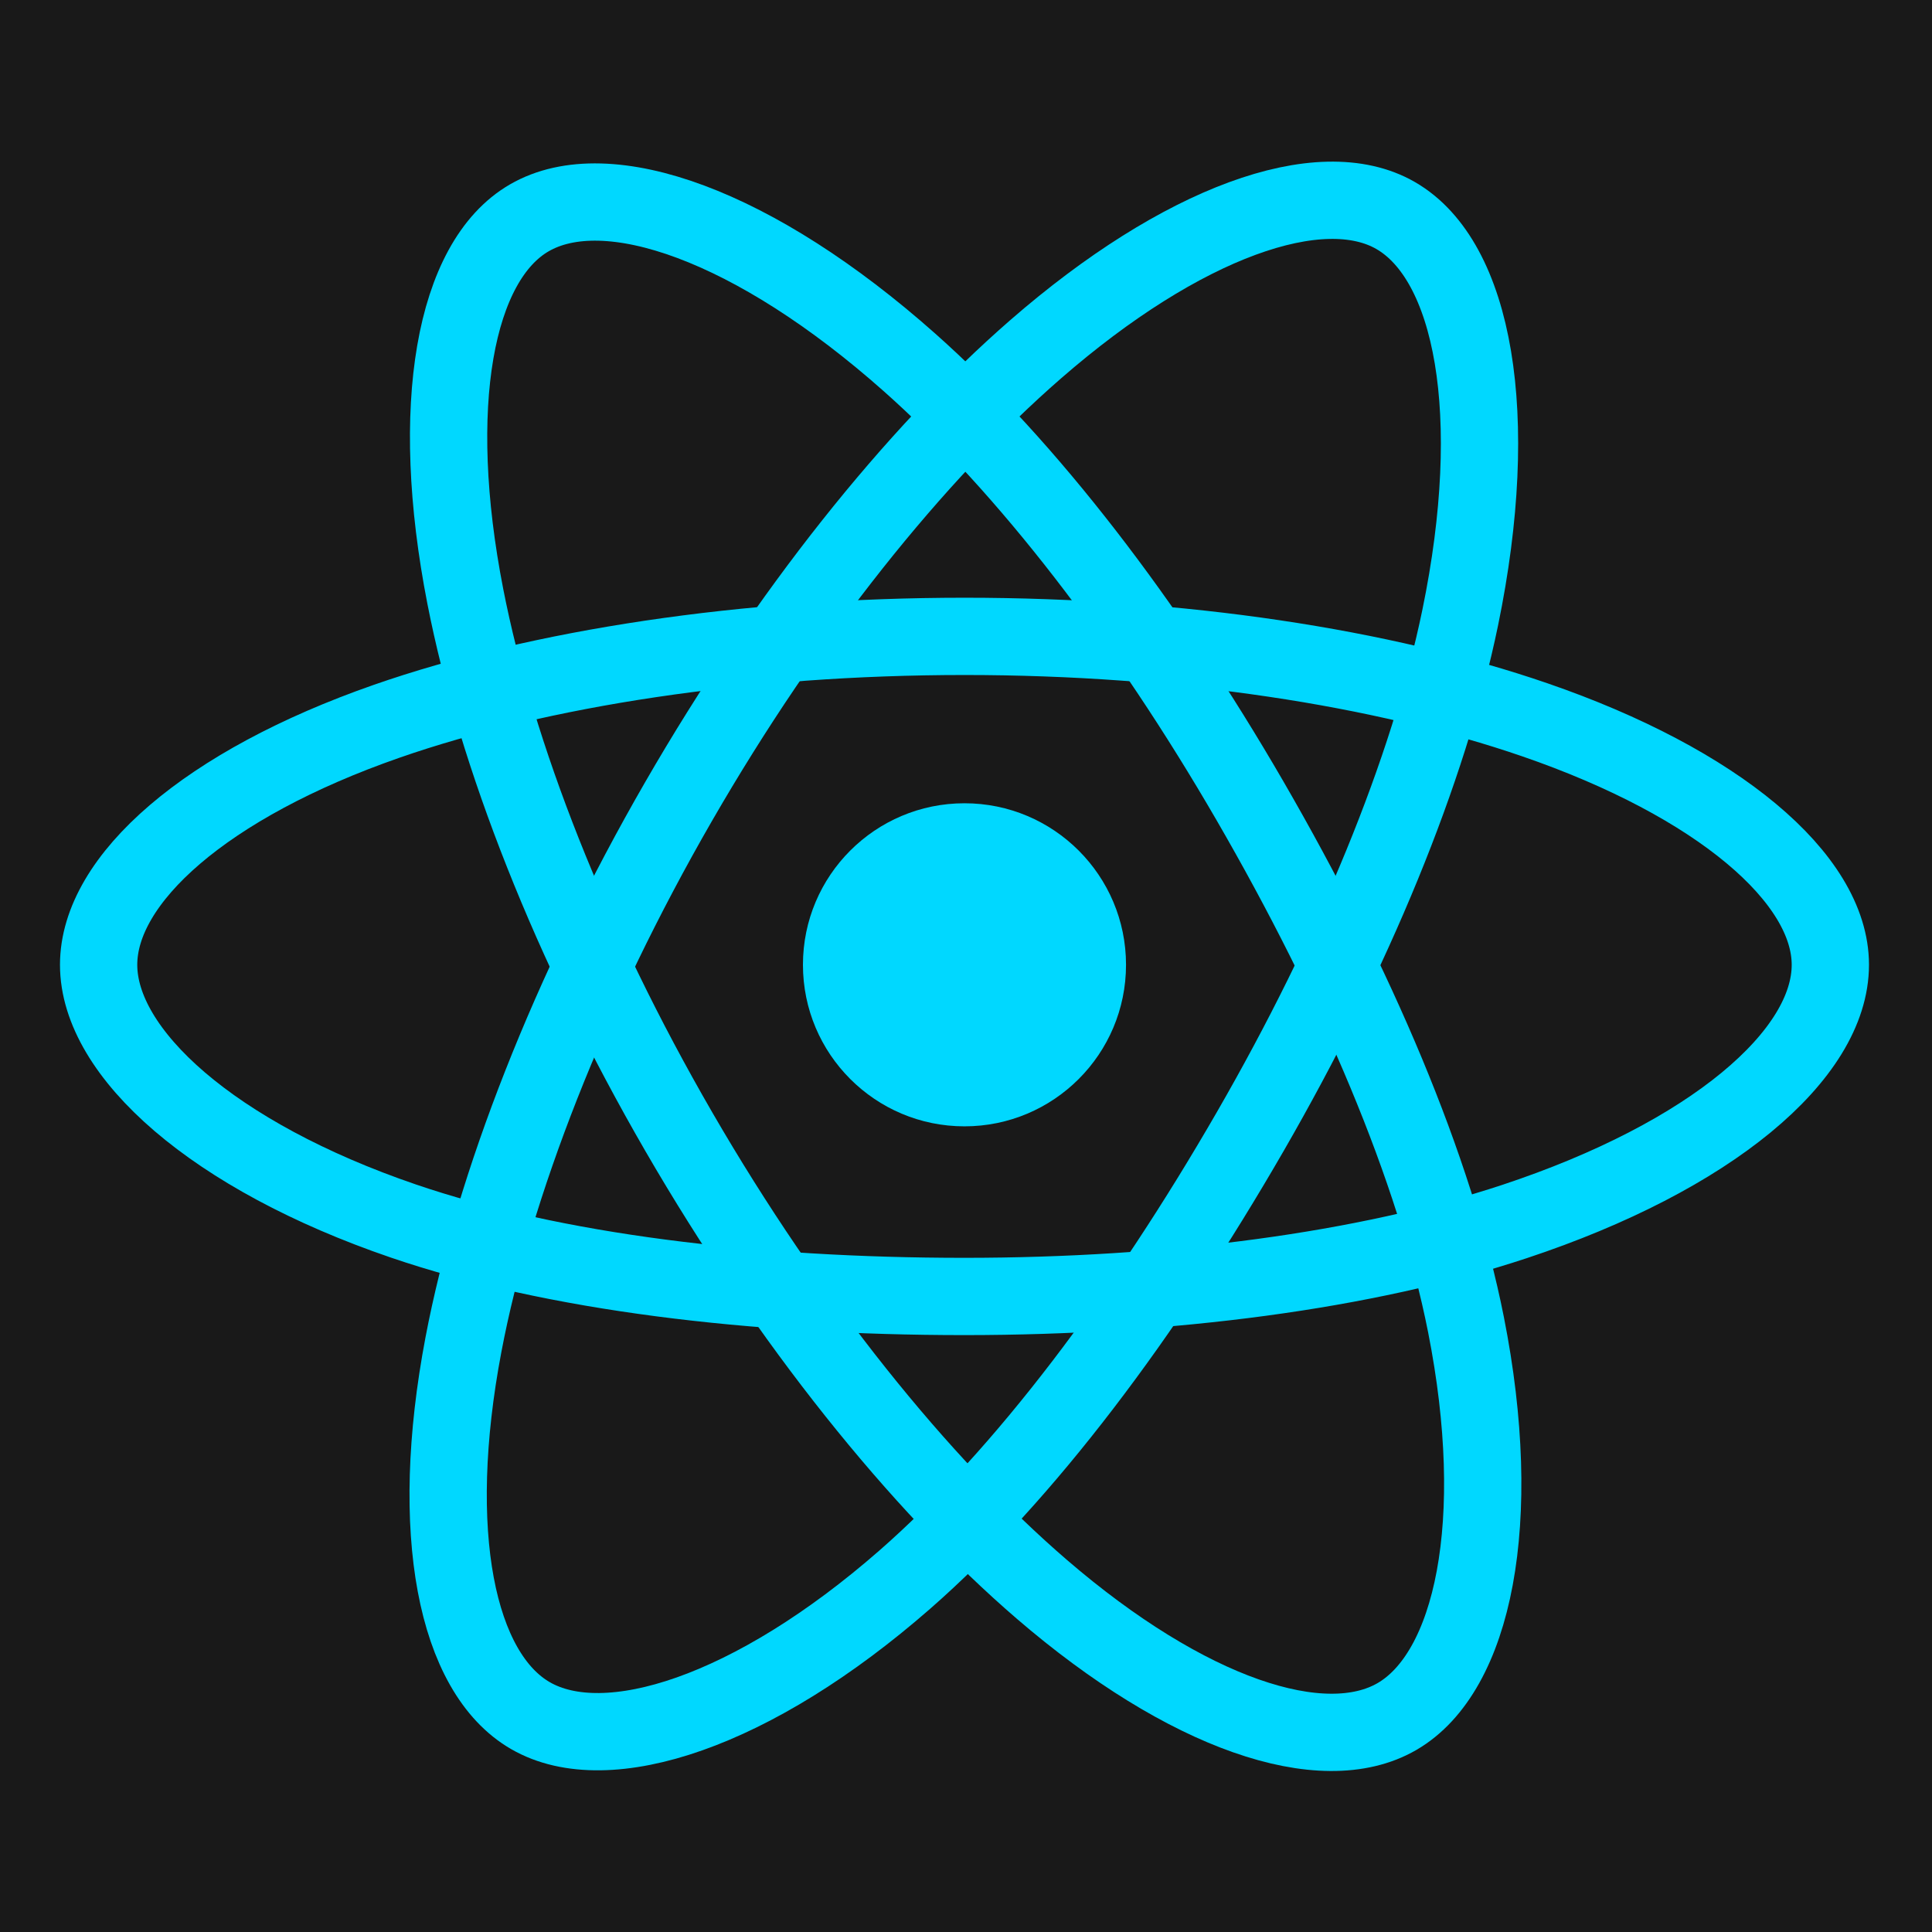
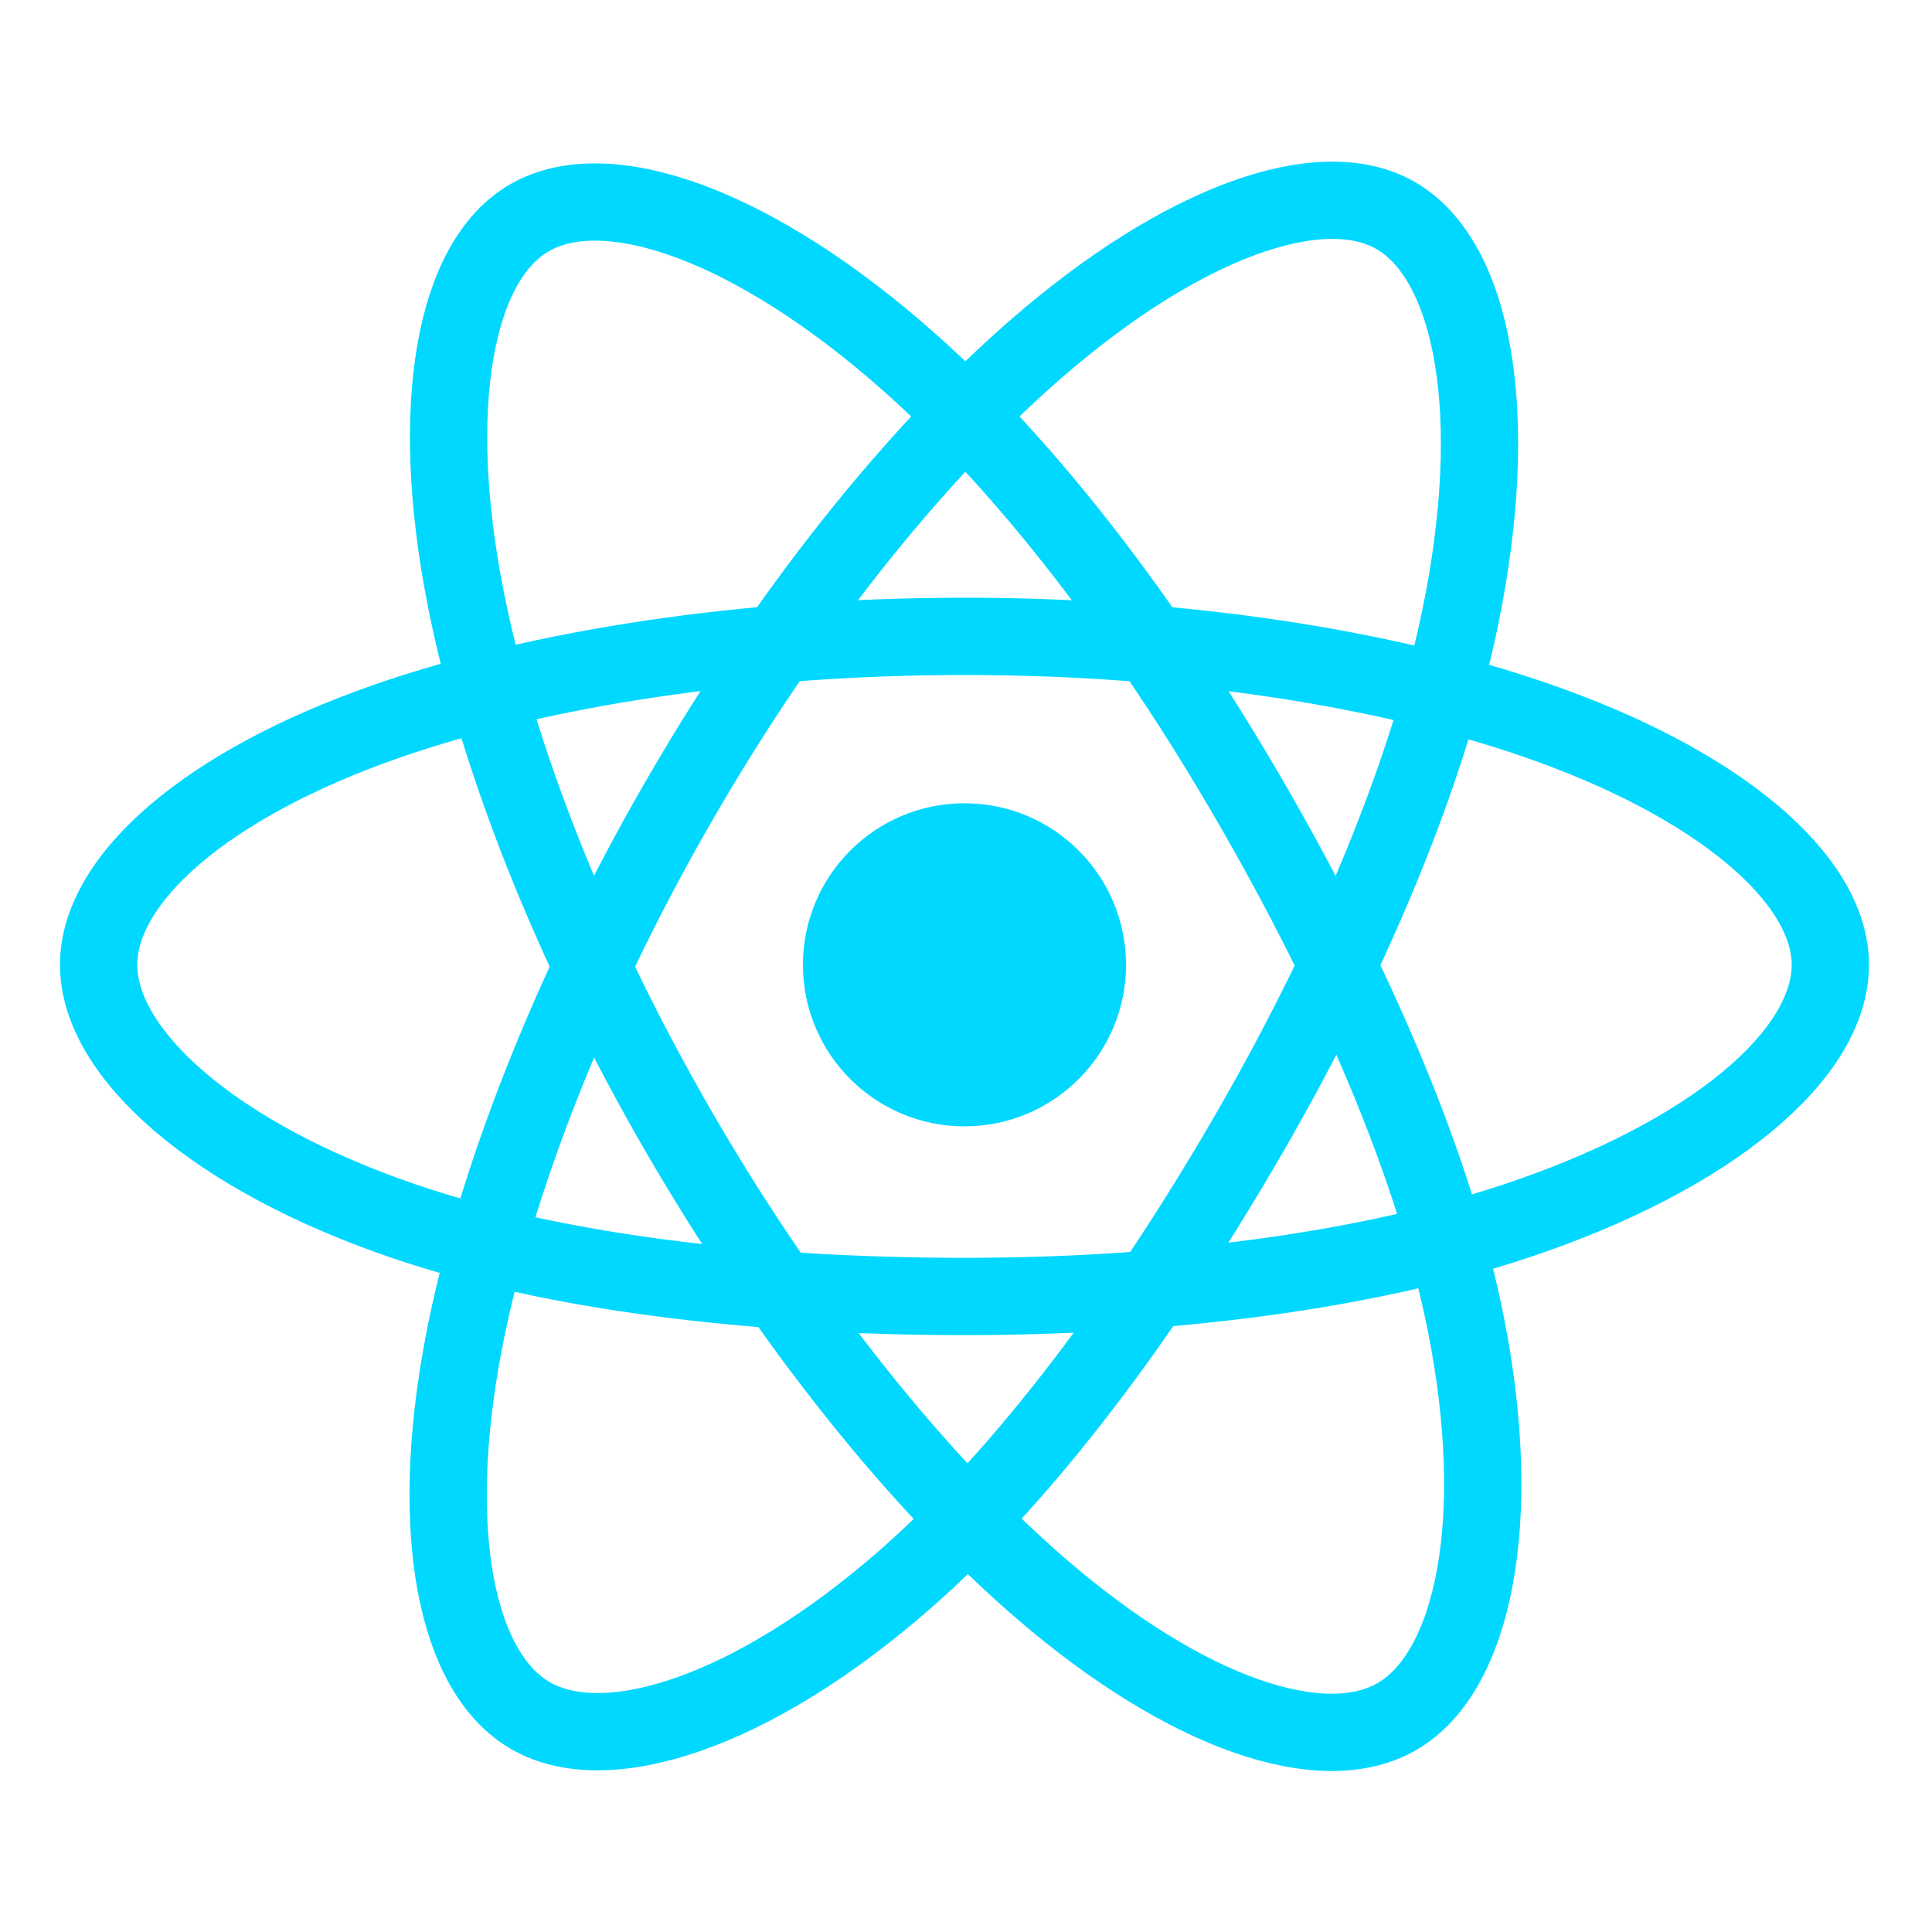
<svg xmlns="http://www.w3.org/2000/svg" version="1.1" id="Layer_2" x="0px" y="0px" width="600px" height="600px" viewBox="0 0 600 600" enable-background="new 0 0 600 600" xml:space="preserve">
-   <rect fill="#191919" width="600" height="600" />
+   <rect width="600" height="600" fill-opacity="0" />
  <circle fill="#00D8FF" cx="299.529" cy="299.628" r="50.167" />
  <path fill="none" stroke="#00D8FF" stroke-width="24" stroke-miterlimit="10" d="M299.529,197.628  c67.356,0,129.928,9.665,177.107,25.907c56.844,19.569,91.794,49.233,91.794,76.093c0,27.991-37.041,59.503-98.083,79.728  c-46.151,15.291-106.879,23.272-170.818,23.272c-65.554,0-127.63-7.492-174.29-23.441c-59.046-20.182-94.611-52.103-94.611-79.559  c0-26.642,33.37-56.076,89.415-75.616C167.398,207.503,231.515,197.628,299.529,197.628z" />
  <path fill="none" stroke="#00D8FF" stroke-width="24" stroke-miterlimit="10" d="M210.736,248.922  c33.649-58.348,73.281-107.724,110.92-140.48c45.35-39.466,88.507-54.923,111.775-41.505  c24.248,13.983,33.042,61.814,20.067,124.796c-9.81,47.618-33.234,104.212-65.176,159.601  c-32.749,56.788-70.25,106.819-107.377,139.272c-46.981,41.068-92.4,55.929-116.185,42.213  c-23.079-13.31-31.906-56.921-20.834-115.233C153.281,368.316,176.758,307.841,210.736,248.922z" />
  <path fill="none" stroke="#00D8FF" stroke-width="24" stroke-miterlimit="10" d="M210.821,351.482  c-33.746-58.292-56.731-117.287-66.312-166.255c-11.544-58.999-3.382-104.109,19.864-117.566  c24.224-14.024,70.055,2.244,118.14,44.94c36.356,32.28,73.688,80.837,105.723,136.173c32.844,56.733,57.461,114.209,67.036,162.582  c12.117,61.213,2.309,107.984-21.453,121.74c-23.057,13.348-65.249-0.784-110.239-39.499  C285.567,460.886,244.898,410.344,210.821,351.482z" />
</svg>
